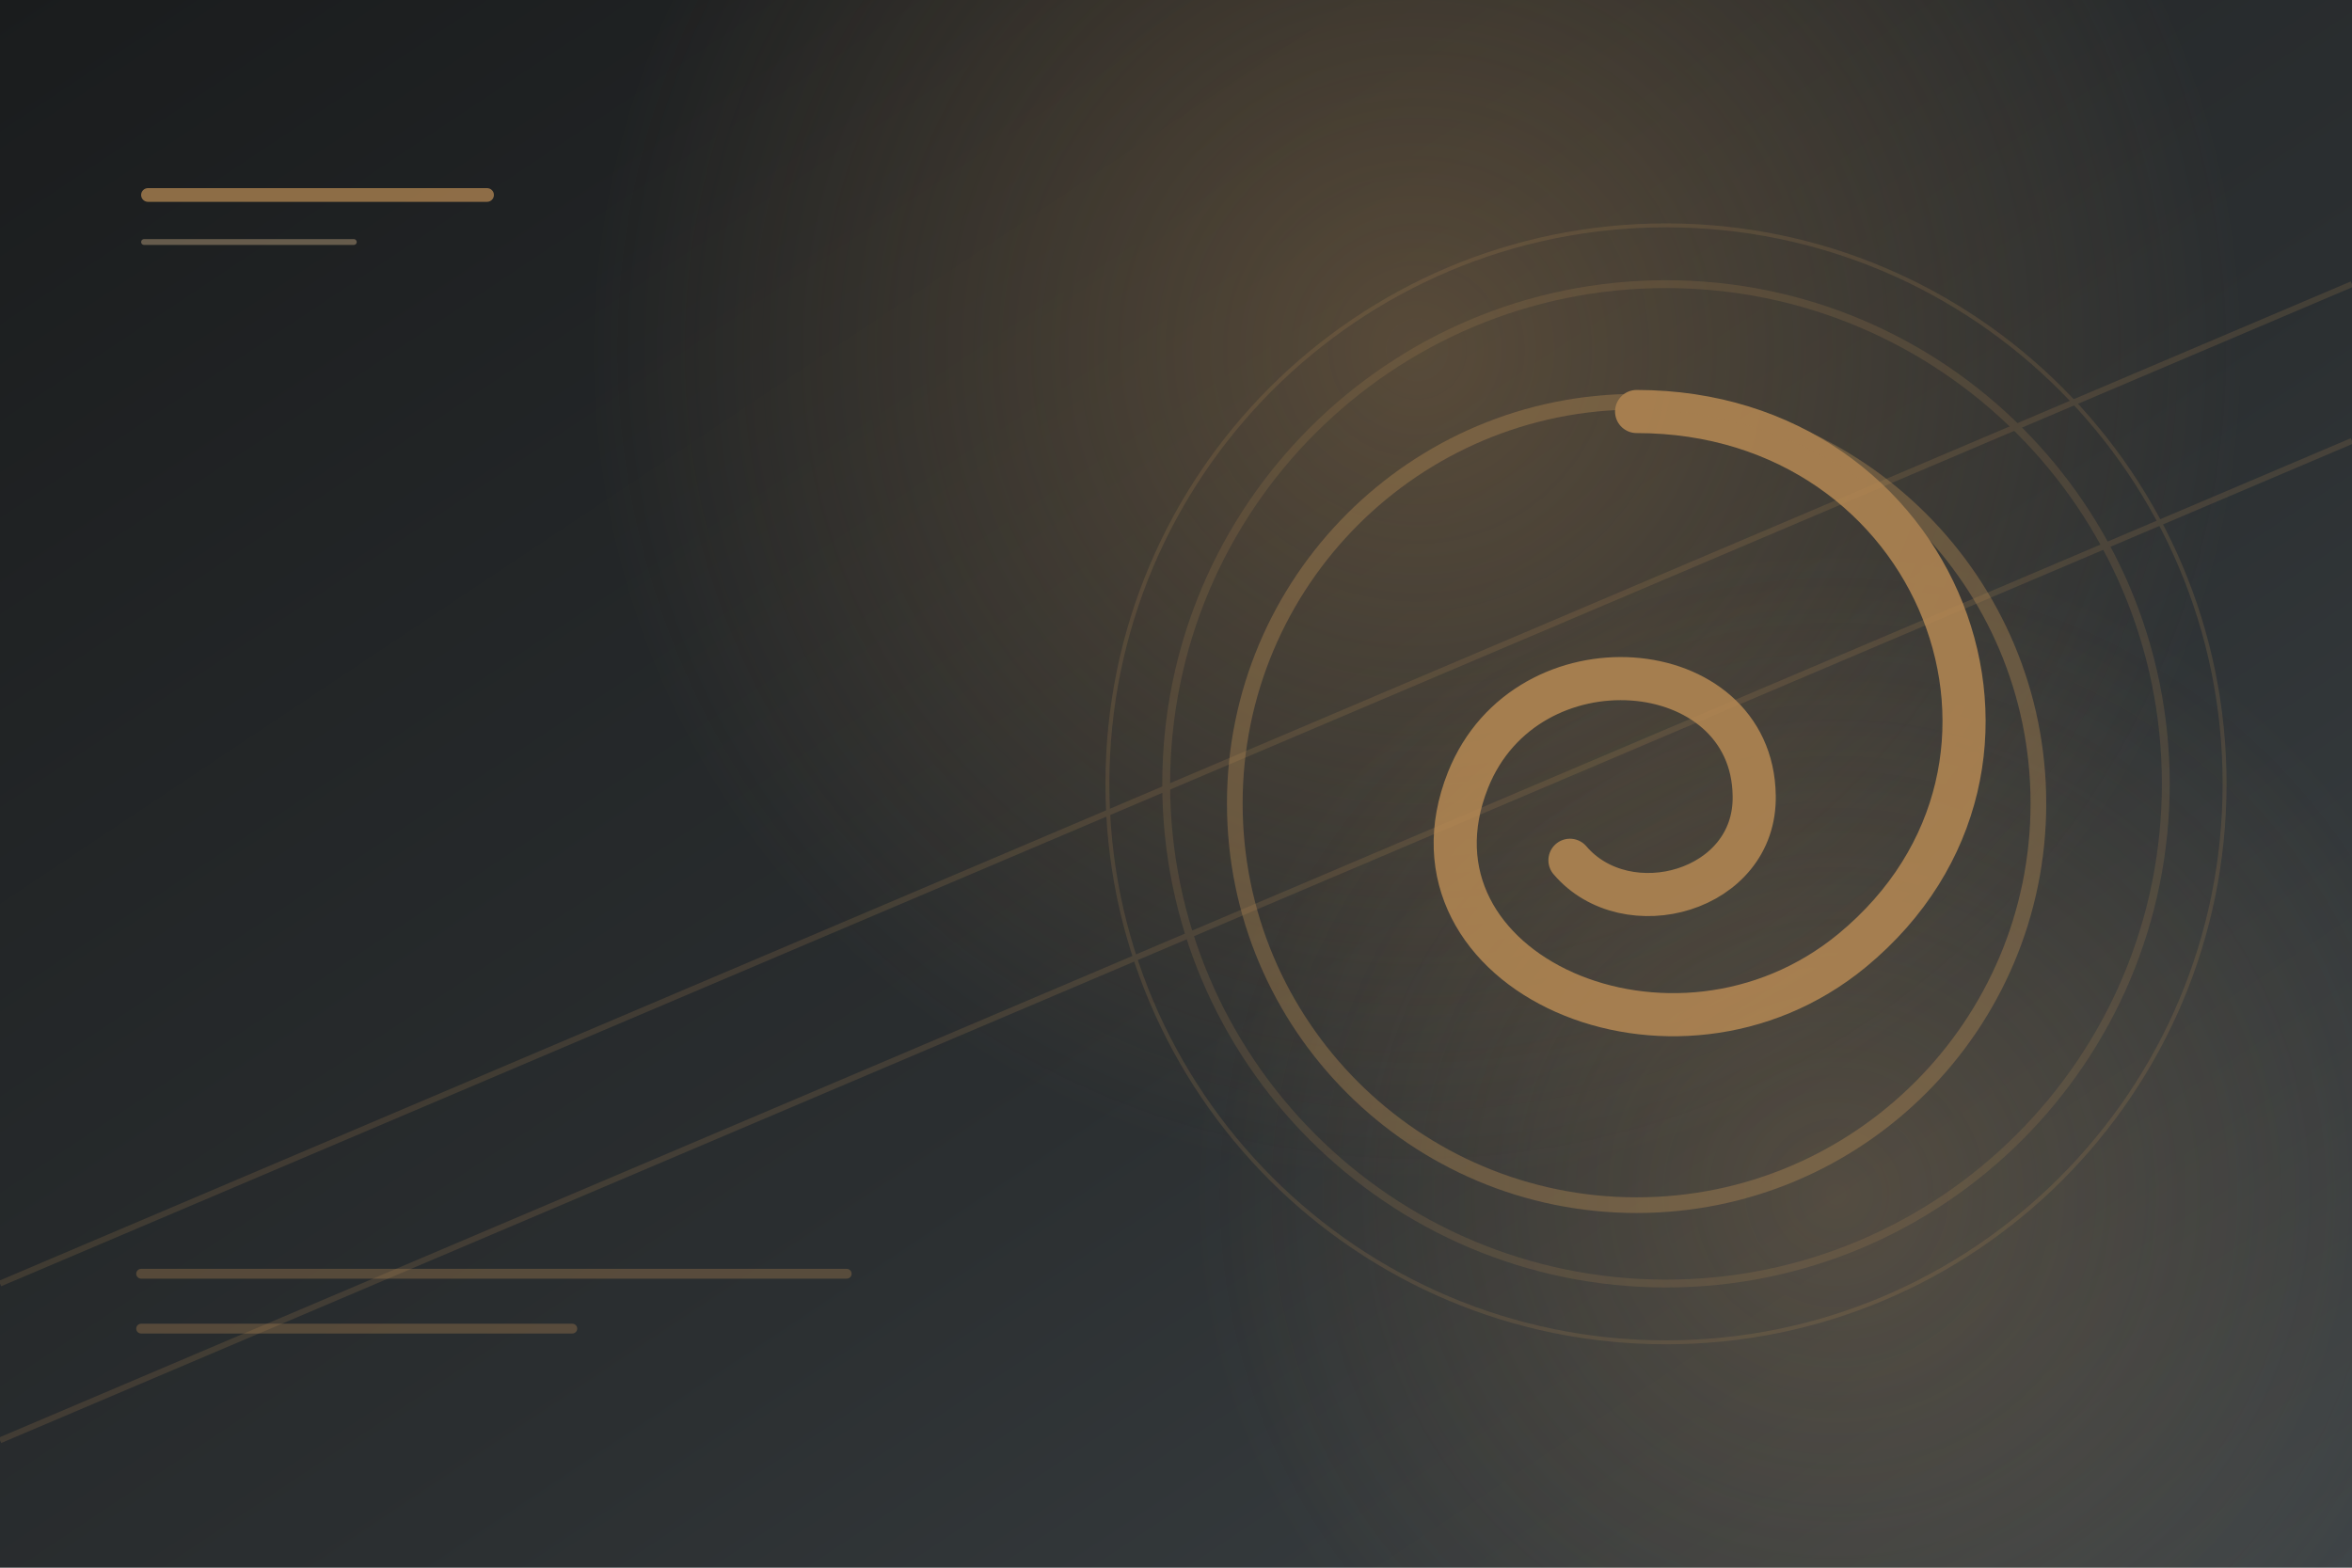
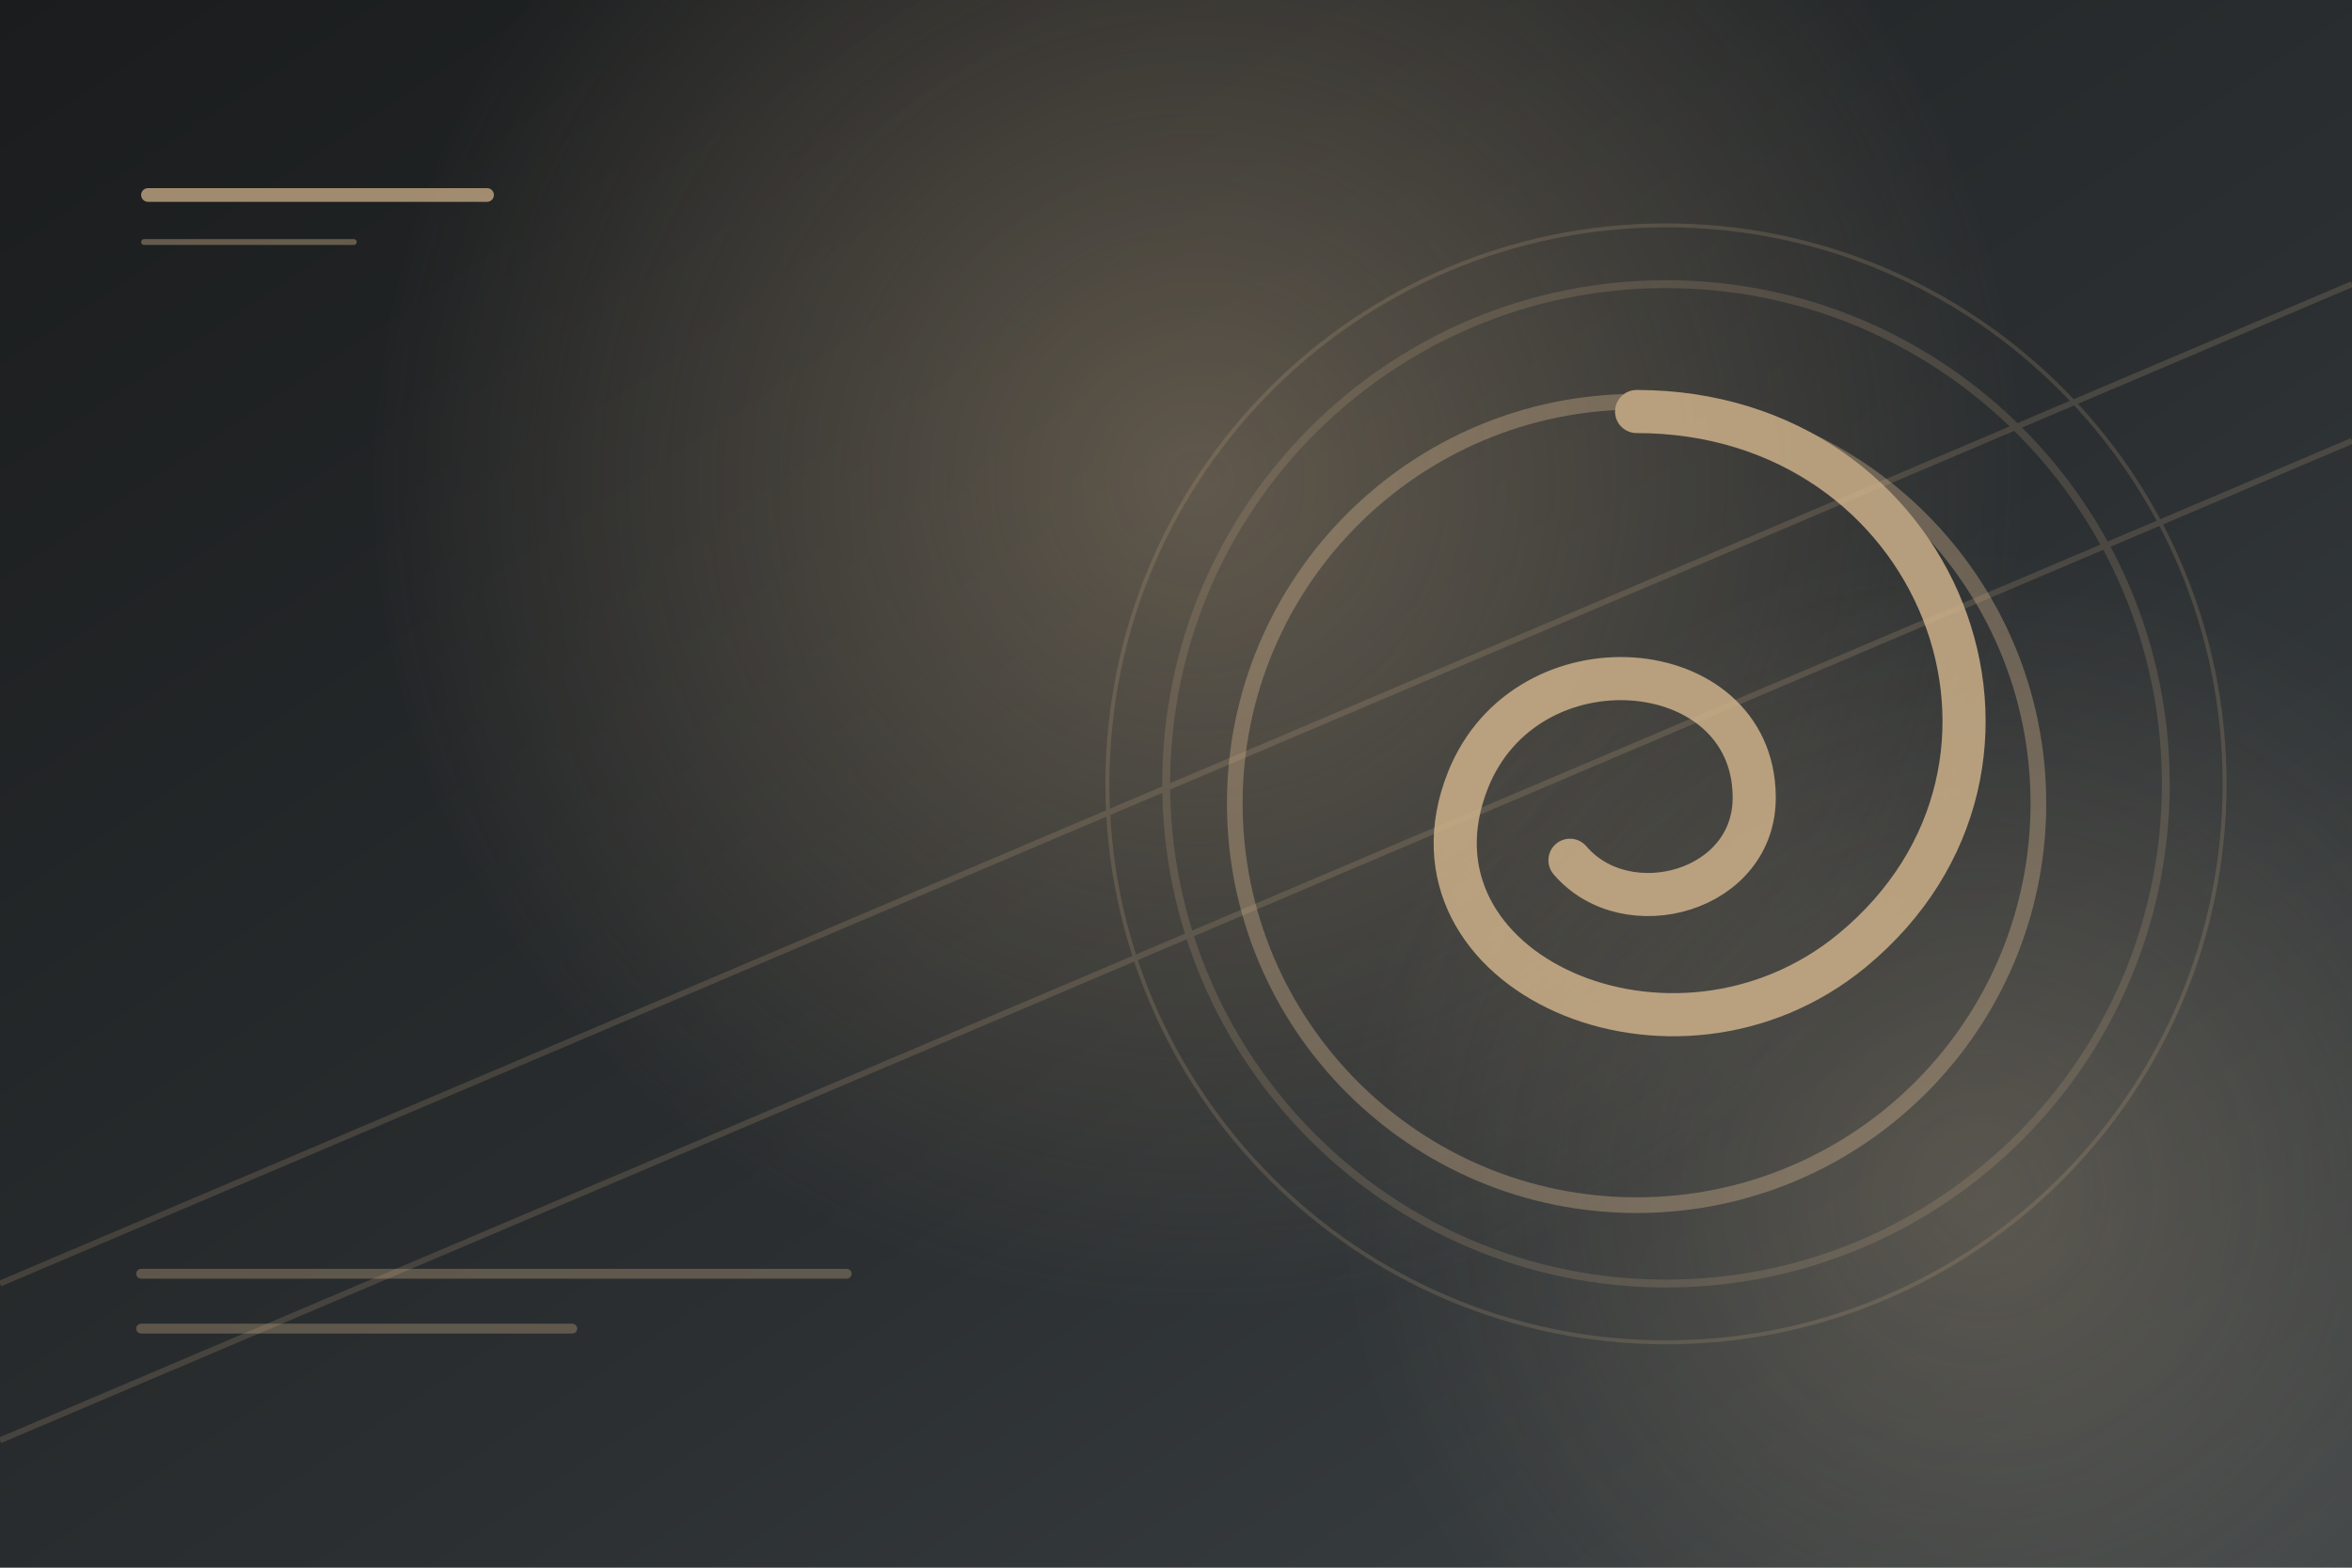
<svg xmlns="http://www.w3.org/2000/svg" width="1200" height="800" viewBox="0 0 1200 800" preserveAspectRatio="xMidYMid meet" role="img" aria-labelledby="title desc">
  <defs>
    <linearGradient id="bg" x1="0" y1="0" x2="1" y2="1">
      <stop stop-color="#1a1c1d" />
      <stop offset=".58" stop-color="#2b2f31" />
      <stop offset="1" stop-color="#3e4447" />
    </linearGradient>
    <radialGradient id="glow">
-       <stop stop-color="#b98b54" stop-opacity=".34" />
-       <stop offset="1" stop-color="#b98b54" stop-opacity="0" />
+       <stop stop-color="#d2b48c" stop-opacity=".34" />
+       <stop offset="1" stop-color="#d2b48c" stop-opacity="0" />
    </radialGradient>
  </defs>
  <rect width="1200" height="800" fill="url(#bg)" />
-   <circle cx="723" cy="180" r="420" fill="url(#glow)" />
-   <circle cx="937" cy="610" r="330" fill="url(#glow)" opacity=".7" />
-   <g fill="none" stroke="#b98b54" opacity=".18">
+   <circle cx="611" cy="246" r="420" fill="url(#glow)" />
+   <circle cx="1012" cy="610" r="330" fill="url(#glow)" opacity=".7" />
+   <g fill="none" stroke="#d2b48c" opacity=".18">
    <path d="M0 655 1200 145M0 735 1200 225" stroke-width="3" />
    <circle cx="850" cy="400" r="255" stroke-width="4" />
    <circle cx="850" cy="400" r="285" stroke-width="2" />
  </g>
-   <g color="#b98b54" opacity=".82">
+   <g color="#d2b48c" opacity=".82">
    <path d="M835 210c155 0 225 180 110 275-91 75-235 11-196-87 30-75 145-65 146 8 1 49-65 67-94 33" fill="none" stroke="currentColor" stroke-width="22" stroke-linecap="round" />
    <circle cx="835" cy="410" r="205" fill="none" stroke="currentColor" stroke-width="8" opacity=".45" />
  </g>
-   <rect x="72" y="96" width="180" height="7" rx="3.5" fill="#b98b54" opacity=".72" />
+   <rect x="72" y="96" width="180" height="7" rx="3.5" fill="#d2b48c" opacity=".72" />
  <rect x="72" y="122" width="110" height="3" rx="1.5" fill="#d2b48c" opacity=".4" />
-   <path d="M72 650h360M72 678h220" stroke="#b98b54" stroke-width="5" stroke-linecap="round" opacity=".32" />
+   <path d="M72 650h360M72 678h220" stroke="#d2b48c" stroke-width="5" stroke-linecap="round" opacity=".32" />
</svg>
